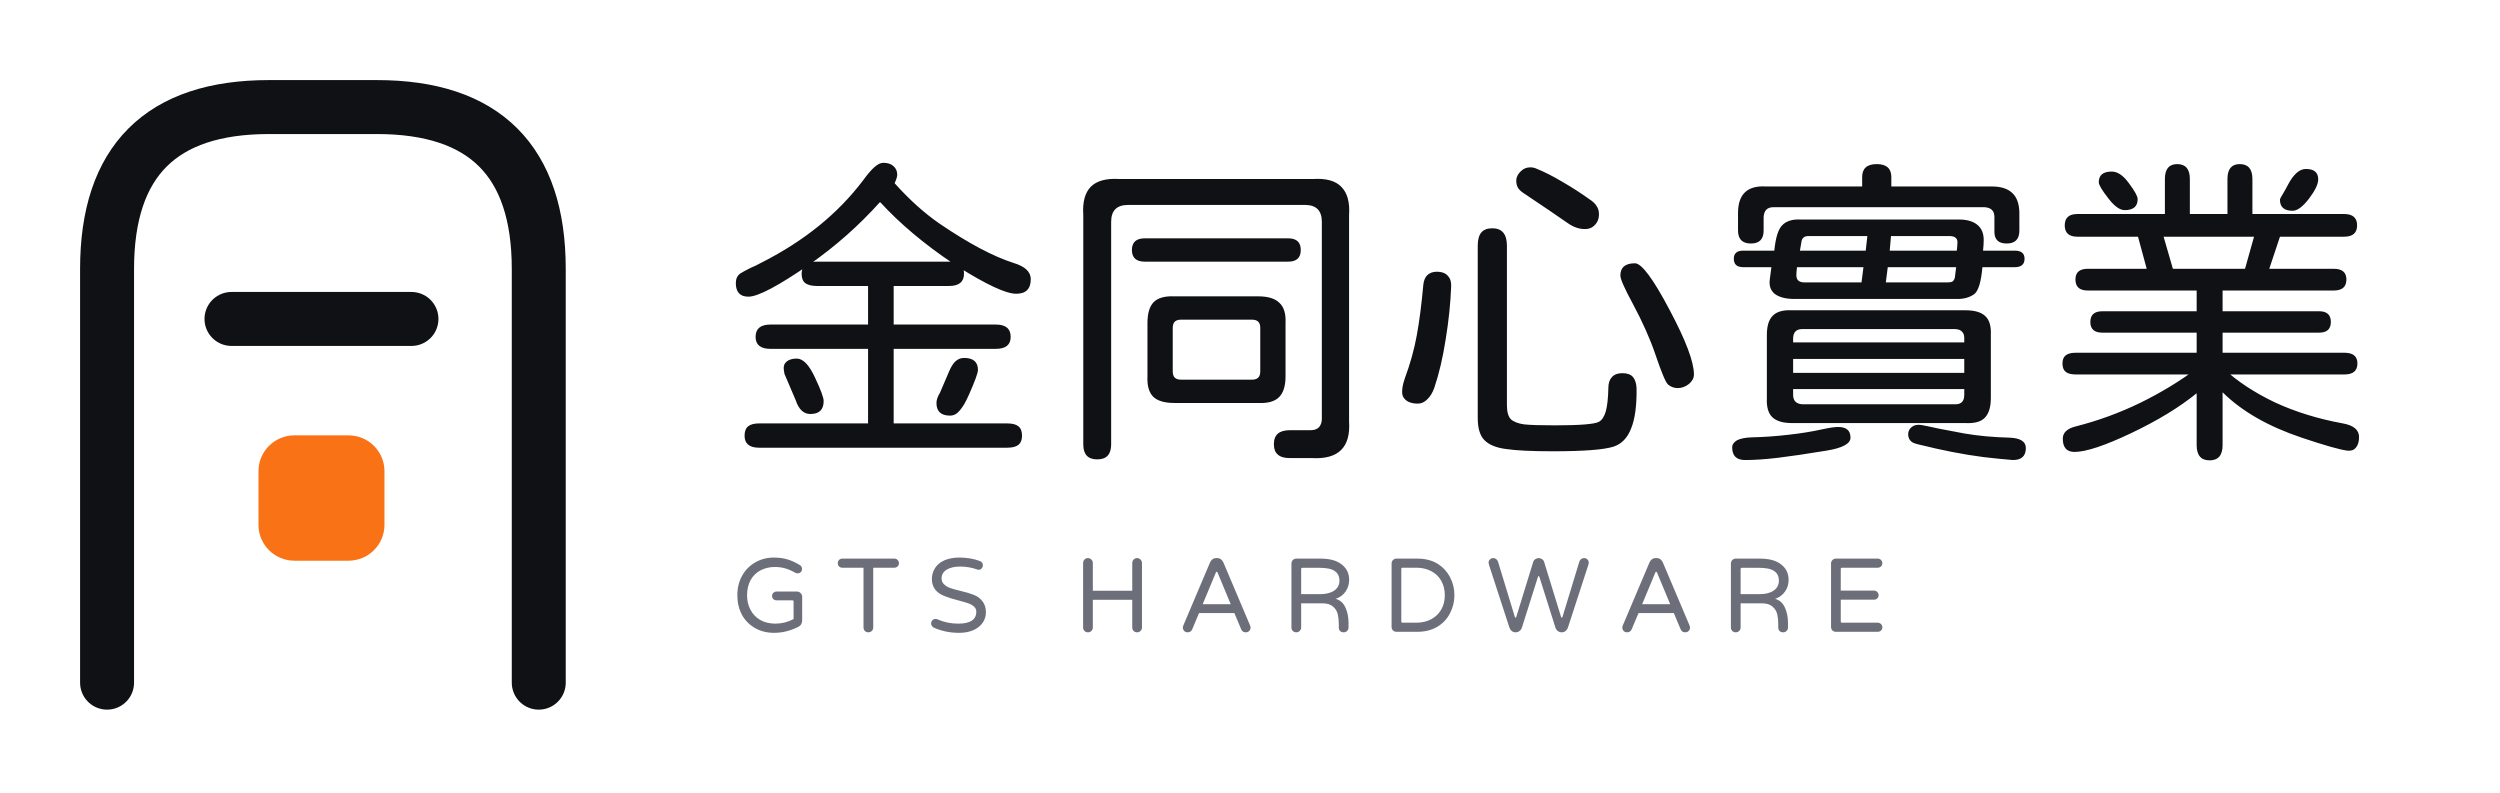
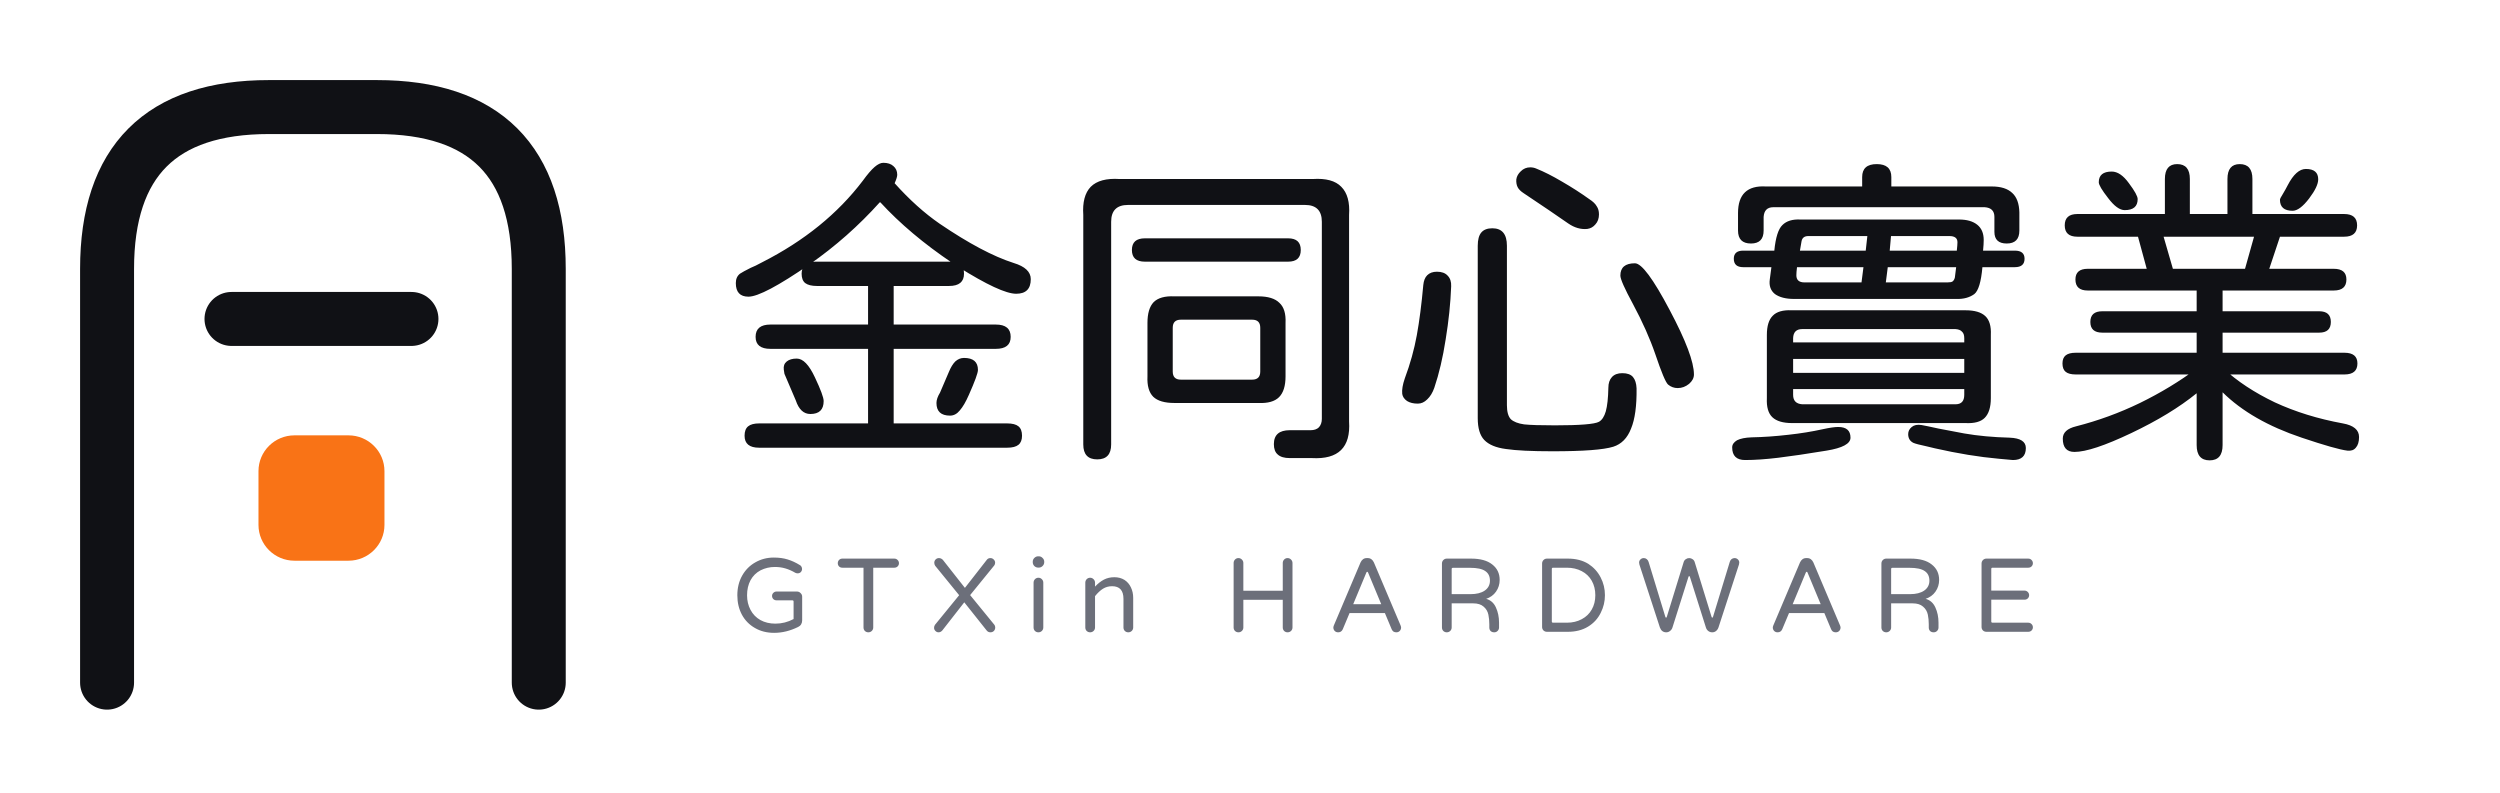
<svg xmlns="http://www.w3.org/2000/svg" width="467" height="148" viewBox="0 0 467 148" fill="none">
  <path d="M43.241 59.579H76.861" stroke="#101115" stroke-width="10.08" stroke-linecap="round" />
  <path d="M65.094 81.323H55.008C51.294 81.323 48.284 84.318 48.284 88.013V98.049C48.284 101.744 51.294 104.74 55.008 104.74H65.094C68.808 104.74 71.818 101.744 71.818 98.049V88.013C71.818 84.318 68.808 81.323 65.094 81.323Z" fill="#F97316" />
  <path d="M20 127.52V50.24C20 30.08 30.08 20 50.24 20H70.4C90.56 20 100.64 30.08 100.64 50.24V127.52" stroke="#101115" stroke-width="10.08" stroke-linecap="round" />
  <path d="M162.154 65.166H143.93C142.073 65.166 141.145 64.419 141.145 62.926C141.145 61.392 142.073 60.625 143.93 60.625H162.154V53.42H152.588C151.619 53.42 150.893 53.238 150.408 52.875C149.964 52.512 149.742 51.926 149.742 51.119C149.742 50.433 149.964 49.888 150.408 49.484C150.893 49.081 151.518 48.879 152.285 48.879H177.836C179.329 48.879 180.076 49.626 180.076 51.119C180.076 52.653 179.148 53.42 177.291 53.42H166.938V60.625H186.01C187.867 60.625 188.795 61.392 188.795 62.926C188.795 64.419 187.867 65.166 186.01 65.166H166.938V79.939H162.154V65.166ZM151.377 77.336C150.126 77.336 149.217 76.488 148.652 74.793L146.533 69.828L146.412 69.041C146.331 68.395 146.513 67.891 146.957 67.527C147.401 67.164 148.027 66.982 148.834 66.982C150.005 66.982 151.135 68.153 152.225 70.494C153.314 72.795 153.859 74.268 153.859 74.914C153.859 76.529 153.032 77.336 151.377 77.336ZM141.811 83.633C139.994 83.633 139.086 82.886 139.086 81.393C139.086 80.585 139.308 80 139.752 79.637C140.196 79.273 140.882 79.092 141.811 79.092H188.129C189.098 79.092 189.804 79.273 190.248 79.637C190.692 80 190.914 80.585 190.914 81.393C190.914 82.159 190.692 82.725 190.248 83.088C189.804 83.451 189.098 83.633 188.129 83.633H141.811ZM177.473 77.639C175.777 77.639 174.93 76.852 174.93 75.277C174.93 74.712 175.152 74.066 175.596 73.34L177.23 69.525C177.594 68.637 177.997 67.971 178.441 67.527C178.926 67.083 179.471 66.861 180.076 66.861C181.812 66.861 182.68 67.608 182.68 69.102C182.68 69.667 182.115 71.221 180.984 73.764C180.419 75.055 179.854 76.024 179.289 76.67C178.764 77.316 178.159 77.639 177.473 77.639ZM139.812 55.418C138.238 55.418 137.451 54.57 137.451 52.875C137.451 52.108 137.714 51.523 138.238 51.119C138.602 50.877 139.268 50.514 140.236 50.029C140.761 49.828 141.467 49.484 142.355 49C150.227 45.004 156.503 39.918 161.186 33.742C162.033 32.572 162.76 31.724 163.365 31.199C163.971 30.674 164.516 30.412 165 30.412C165.807 30.412 166.433 30.614 166.877 31.018C167.361 31.421 167.604 31.966 167.604 32.652C167.604 32.975 167.442 33.5 167.119 34.227C169.864 37.294 172.669 39.817 175.535 41.795C180.944 45.468 185.546 47.91 189.34 49.121C191.479 49.767 192.549 50.776 192.549 52.148C192.549 53.965 191.641 54.873 189.824 54.873C187.927 54.873 184.314 53.198 178.986 49.848L177.896 49.121C172.568 45.529 168.088 41.755 164.455 37.799H164.334C160.419 42.158 156.059 46.013 151.256 49.363C145.403 53.4 141.589 55.418 139.812 55.418ZM204.961 85.812C203.225 85.812 202.357 84.884 202.357 83.027V40.16C202.196 37.779 202.66 36.023 203.75 34.893C204.88 33.762 206.676 33.278 209.139 33.44H245.225C247.687 33.278 249.463 33.762 250.553 34.893C251.683 36.023 252.167 37.779 252.006 40.16V78.728C252.329 83.572 250.008 85.853 245.043 85.57H240.926C239.917 85.57 239.17 85.348 238.686 84.904C238.201 84.501 237.959 83.855 237.959 82.967C237.959 81.231 238.948 80.363 240.926 80.363H244.801C245.487 80.363 246.012 80.182 246.375 79.818C246.738 79.415 246.92 78.89 246.92 78.244V41.432C246.92 39.333 245.87 38.283 243.771 38.283H210.713C208.614 38.283 207.564 39.333 207.564 41.432V83.027C207.564 84.884 206.697 85.812 204.961 85.812ZM219.371 75.277C217.555 75.277 216.243 74.894 215.436 74.127C214.628 73.32 214.265 72.048 214.346 70.312V60.322C214.346 58.546 214.729 57.255 215.496 56.447C216.303 55.64 217.595 55.277 219.371 55.357H235.053C236.869 55.357 238.181 55.761 238.988 56.568C239.836 57.335 240.219 58.587 240.139 60.322V70.312C240.139 72.088 239.735 73.38 238.928 74.188C238.12 74.995 236.829 75.358 235.053 75.277H219.371ZM233.902 70.918C234.911 70.918 235.416 70.413 235.416 69.404V61.23C235.416 60.221 234.911 59.717 233.902 59.717H220.582C219.573 59.717 219.068 60.221 219.068 61.23V69.404C219.068 70.413 219.573 70.918 220.582 70.918H233.902ZM213.861 48.879C212.247 48.879 211.439 48.152 211.439 46.699C211.439 45.246 212.247 44.52 213.861 44.52H240.623C242.197 44.52 242.984 45.246 242.984 46.699C242.984 48.152 242.197 48.879 240.623 48.879H213.861ZM290.029 84.299C286.114 84.299 283.208 84.158 281.311 83.875C279.454 83.633 278.102 83.068 277.254 82.18C276.447 81.332 276.043 79.98 276.043 78.123V45.912C276.043 44.782 276.265 43.954 276.709 43.43C277.153 42.905 277.839 42.643 278.768 42.643C280.584 42.643 281.492 43.732 281.492 45.912V75.701C281.492 76.912 281.734 77.78 282.219 78.305C282.743 78.789 283.571 79.112 284.701 79.273C285.831 79.394 287.749 79.455 290.453 79.455C295.135 79.455 297.88 79.233 298.688 78.789C299.253 78.466 299.676 77.82 299.959 76.852C300.242 75.842 300.403 74.369 300.443 72.432C300.443 71.584 300.665 70.918 301.109 70.434C301.553 69.949 302.199 69.707 303.047 69.707C303.975 69.707 304.641 69.949 305.045 70.434C305.449 70.918 305.671 71.624 305.711 72.553C305.751 75.822 305.408 78.325 304.682 80.061C303.995 81.837 302.885 82.967 301.352 83.451C299.535 84.016 295.761 84.299 290.029 84.299ZM264.842 75.398C264.035 75.398 263.368 75.237 262.844 74.914C262.319 74.551 262.016 74.107 261.936 73.582C261.855 72.815 262.016 71.846 262.42 70.676C263.429 67.971 264.176 65.287 264.66 62.623C265.145 59.959 265.548 56.831 265.871 53.238C265.952 52.431 266.194 51.825 266.598 51.422C267.042 50.978 267.647 50.756 268.414 50.756C269.302 50.756 269.968 50.998 270.412 51.482C270.896 51.967 271.118 52.633 271.078 53.48C270.957 56.669 270.614 59.979 270.049 63.41C269.524 66.801 268.818 69.808 267.93 72.432C267.607 73.36 267.163 74.087 266.598 74.611C266.073 75.136 265.488 75.398 264.842 75.398ZM313.4 72.492C312.714 72.492 312.109 72.27 311.584 71.826C311.14 71.422 310.353 69.546 309.223 66.195C308.214 63.249 306.821 60.12 305.045 56.81C303.471 53.904 302.684 52.128 302.684 51.482C302.684 49.949 303.592 49.182 305.408 49.182C306.66 49.182 308.819 52.088 311.887 57.9C314.914 63.592 316.428 67.608 316.428 69.949C316.428 70.595 316.125 71.18 315.52 71.705C314.874 72.23 314.167 72.492 313.4 72.492ZM296.508 42.764C295.297 42.885 294.106 42.542 292.936 41.734C290.917 40.322 288.152 38.445 284.641 36.103C284.076 35.74 283.692 35.357 283.49 34.953C283.288 34.55 283.208 34.065 283.248 33.5C283.329 32.935 283.611 32.43 284.096 31.986C284.58 31.502 285.165 31.26 285.852 31.26C286.255 31.26 286.639 31.34 287.002 31.502C288.415 32.067 290.009 32.874 291.785 33.924C293.602 34.973 295.297 36.063 296.871 37.193C297.557 37.637 298.021 38.081 298.264 38.525C298.546 38.929 298.688 39.434 298.688 40.039C298.688 40.806 298.465 41.432 298.021 41.916C297.618 42.4 297.113 42.683 296.508 42.764ZM334.773 79.031C333.078 79.031 331.847 78.668 331.08 77.941C330.313 77.215 329.97 76.024 330.051 74.369V62.562C330.051 60.908 330.414 59.717 331.141 58.99C331.867 58.223 333.058 57.88 334.713 57.961H367.166C368.861 57.961 370.092 58.324 370.859 59.051C371.626 59.777 371.969 60.948 371.889 62.562V74.369C371.889 76.064 371.505 77.296 370.738 78.062C370.012 78.789 368.821 79.112 367.166 79.031H334.773ZM325.994 85.934C324.38 85.934 323.572 85.147 323.572 83.572C323.572 83.047 323.875 82.603 324.48 82.24C325.126 81.917 326.035 81.736 327.205 81.695C329.385 81.655 331.686 81.493 334.107 81.211C336.327 80.969 338.447 80.626 340.465 80.182C341.757 79.899 342.725 79.758 343.371 79.758C344.905 79.758 345.672 80.424 345.672 81.756C345.672 82.886 344.178 83.693 341.191 84.178C337.518 84.783 334.511 85.227 332.17 85.51C329.829 85.792 327.77 85.934 325.994 85.934ZM365.289 75.519C366.379 75.519 366.924 74.934 366.924 73.764V72.674H334.955V73.764C334.955 74.853 335.52 75.439 336.65 75.519H365.289ZM366.924 69.647V67.043H334.955V69.647H366.924ZM373.342 85.691C369.709 85.368 365.753 84.723 361.475 83.754L359.961 83.391C358.629 83.108 357.781 82.886 357.418 82.725C356.772 82.402 356.449 81.857 356.449 81.09C356.449 80.565 356.671 80.121 357.115 79.758C357.559 79.394 358.165 79.273 358.932 79.394C359.618 79.516 360.688 79.738 362.141 80.061C365.128 80.626 366.722 80.928 366.924 80.969C369.467 81.413 372.292 81.675 375.4 81.756C377.419 81.837 378.428 82.482 378.428 83.693C378.428 85.187 377.62 85.934 376.006 85.934L373.342 85.691ZM366.924 63.955V63.168C366.924 62.603 366.783 62.199 366.5 61.957C366.258 61.675 365.854 61.513 365.289 61.473H336.65C335.561 61.473 334.995 62.038 334.955 63.168V63.955H366.924ZM347.73 52.754L348.094 49.908H335.682C335.601 50.554 335.561 51.059 335.561 51.422C335.561 52.31 336.065 52.754 337.074 52.754H347.73ZM348.518 46.82L348.82 44.096H337.801C337.074 44.096 336.65 44.419 336.529 45.065L336.227 46.82H348.518ZM335.137 55.842C333.603 55.842 332.412 55.539 331.564 54.934C330.757 54.288 330.434 53.38 330.596 52.209L330.898 49.908H325.631C324.46 49.908 323.875 49.383 323.875 48.334C323.875 47.325 324.46 46.82 325.631 46.82H331.443C331.686 44.358 332.19 42.764 332.957 42.037C333.724 41.27 334.854 40.927 336.348 41.008H365.955C367.408 41.008 368.538 41.331 369.346 41.977C370.153 42.622 370.557 43.571 370.557 44.822C370.557 45.347 370.516 46.013 370.436 46.82H376.369C377.58 46.82 378.186 47.325 378.186 48.334C378.186 49.383 377.58 49.908 376.369 49.908H370.314C370.072 52.653 369.568 54.328 368.801 54.934C367.913 55.579 366.803 55.882 365.471 55.842H335.137ZM363.775 52.754C364.26 52.754 364.583 52.693 364.744 52.572C364.946 52.411 365.087 52.169 365.168 51.846L365.41 49.908H352.635L352.271 52.754H363.775ZM327.084 45.488C325.469 45.488 324.662 44.681 324.662 43.066V39.797C324.662 36.285 326.398 34.63 329.869 34.832H347.852V33.076C347.852 31.462 348.76 30.654 350.576 30.654C352.393 30.654 353.301 31.462 353.301 33.076V34.832H372.07C373.766 34.832 375.037 35.236 375.885 36.043C376.732 36.81 377.176 38.021 377.217 39.676V43.066C377.217 44.681 376.43 45.488 374.855 45.488C373.322 45.488 372.555 44.762 372.555 43.309V40.523C372.555 39.393 371.949 38.788 370.738 38.707H331.262C330.132 38.707 329.526 39.312 329.445 40.523V43.066C329.445 44.681 328.658 45.488 327.084 45.488ZM365.531 46.82C365.612 46.094 365.652 45.569 365.652 45.246C365.652 44.479 365.148 44.096 364.139 44.096H353.24L352.998 46.82H365.531ZM399.377 44.217H388.055C386.48 44.217 385.693 43.51 385.693 42.098C385.693 40.685 386.48 39.978 388.055 39.978H404.402V33.44C404.402 31.583 405.169 30.654 406.703 30.654C408.277 30.654 409.064 31.583 409.064 33.44V39.978H416.088V33.44C416.088 31.583 416.855 30.654 418.389 30.654C419.963 30.654 420.75 31.583 420.75 33.44V39.978H437.885C439.499 39.978 440.307 40.685 440.307 42.098C440.307 43.51 439.499 44.217 437.885 44.217H425.896L423.596 51.119H419.115L421.053 44.217H404.16L406.158 51.119H401.254L399.377 44.217ZM412.758 85.994C411.143 85.994 410.336 85.046 410.336 83.148V73.461C407.107 76.085 403.03 78.567 398.105 80.908C393.181 83.249 389.649 84.42 387.51 84.42C386.057 84.42 385.33 83.592 385.33 81.938C385.33 80.807 386.158 80.04 387.812 79.637C391.93 78.587 395.906 77.134 399.74 75.277C403.615 73.38 407.147 71.241 410.336 68.859H415.361C417.945 71.241 421.133 73.34 424.928 75.156C428.762 76.932 433.001 78.244 437.643 79.092C439.661 79.455 440.67 80.303 440.67 81.635C440.67 82.523 440.468 83.189 440.064 83.633C439.701 84.077 439.176 84.258 438.49 84.178C437.118 84.016 434.272 83.209 429.953 81.756C423.697 79.657 418.772 76.831 415.18 73.279V83.148C415.18 85.046 414.372 85.994 412.758 85.994ZM387.752 69.949C386.904 69.949 386.279 69.788 385.875 69.465C385.471 69.142 385.27 68.617 385.27 67.891C385.27 67.204 385.471 66.7 385.875 66.377C386.279 66.054 386.904 65.893 387.752 65.893H437.945C439.56 65.893 440.367 66.559 440.367 67.891C440.367 69.263 439.56 69.949 437.945 69.949H387.752ZM410.336 61.17H415.18V66.922H410.336V61.17ZM392.717 62.139C391.223 62.139 390.477 61.473 390.477 60.141C390.477 58.809 391.223 58.143 392.717 58.143H433.223C434.676 58.143 435.402 58.809 435.402 60.141C435.402 61.473 434.676 62.139 433.223 62.139H392.717ZM410.336 53.299H415.18V59.172H410.336V53.299ZM396.895 39.252C395.966 39.252 394.937 38.505 393.807 37.012C392.636 35.518 392.051 34.529 392.051 34.045C392.051 32.713 392.858 32.047 394.473 32.047C395.562 32.047 396.632 32.773 397.682 34.227C398.771 35.68 399.316 36.669 399.316 37.193C399.316 38.566 398.509 39.252 396.895 39.252ZM389.992 54.268C388.458 54.268 387.691 53.581 387.691 52.209C387.691 50.877 388.458 50.211 389.992 50.211H435.947C437.521 50.211 438.309 50.877 438.309 52.209C438.309 53.581 437.521 54.268 435.947 54.268H389.992ZM428.258 39.373C426.684 39.373 425.896 38.687 425.896 37.315C425.896 37.153 426.078 36.79 426.441 36.225C426.805 35.619 427.107 35.074 427.35 34.59C428.399 32.572 429.529 31.562 430.74 31.562C432.274 31.562 433.041 32.208 433.041 33.5C433.041 34.388 432.476 35.579 431.346 37.072C430.175 38.606 429.146 39.373 428.258 39.373Z" fill="#101115" />
-   <path d="M144.609 118.215C143.255 118.215 142.064 117.915 141.035 117.316C139.98 116.717 139.167 115.891 138.594 114.836C138.021 113.768 137.734 112.557 137.734 111.203C137.734 109.823 138.034 108.599 138.633 107.531C139.232 106.464 140.052 105.637 141.094 105.051C142.135 104.452 143.288 104.152 144.551 104.152C145.514 104.152 146.374 104.27 147.129 104.504C147.897 104.738 148.659 105.09 149.414 105.559C149.531 105.611 149.629 105.708 149.707 105.852C149.785 105.982 149.824 106.125 149.824 106.281C149.824 106.503 149.746 106.698 149.59 106.867C149.434 107.023 149.232 107.102 148.984 107.102C148.867 107.102 148.73 107.069 148.574 107.004C147.949 106.639 147.331 106.366 146.719 106.184C146.107 106.001 145.449 105.91 144.746 105.91C143.796 105.91 142.904 106.118 142.07 106.535C141.263 106.965 140.638 107.583 140.195 108.391C139.766 109.198 139.551 110.135 139.551 111.203C139.551 112.206 139.766 113.111 140.195 113.918C140.625 114.738 141.243 115.376 142.051 115.832C142.858 116.275 143.789 116.496 144.844 116.496C146.042 116.496 147.174 116.21 148.242 115.637V112.375C148.242 112.219 148.164 112.141 148.008 112.141H145.039C144.818 112.141 144.622 112.062 144.453 111.906C144.297 111.737 144.219 111.542 144.219 111.32C144.219 111.099 144.297 110.91 144.453 110.754C144.622 110.585 144.818 110.5 145.039 110.5H148.887C149.147 110.5 149.368 110.598 149.551 110.793C149.746 110.975 149.844 111.197 149.844 111.457V115.891C149.844 116.164 149.779 116.411 149.648 116.633C149.518 116.841 149.329 117.004 149.082 117.121C147.598 117.85 146.107 118.215 144.609 118.215ZM162.202 118.117C161.955 118.117 161.74 118.033 161.558 117.863C161.389 117.681 161.304 117.466 161.304 117.219V106.047H157.339C157.105 106.047 156.903 105.969 156.734 105.812C156.577 105.643 156.499 105.441 156.499 105.207C156.499 104.973 156.577 104.771 156.734 104.602C156.903 104.432 157.105 104.348 157.339 104.348H167.066C167.3 104.348 167.502 104.432 167.671 104.602C167.84 104.771 167.925 104.973 167.925 105.207C167.925 105.441 167.84 105.643 167.671 105.812C167.502 105.969 167.3 106.047 167.066 106.047H163.12V117.219C163.12 117.466 163.029 117.681 162.847 117.863C162.665 118.033 162.45 118.117 162.202 118.117ZM179.151 118.215C177.497 118.215 175.948 117.902 174.502 117.277C174.346 117.212 174.209 117.102 174.092 116.945C173.988 116.789 173.936 116.626 173.936 116.457C173.936 116.223 174.014 116.027 174.17 115.871C174.327 115.702 174.522 115.617 174.756 115.617C174.899 115.617 175.023 115.643 175.127 115.695C176.338 116.229 177.621 116.496 178.975 116.496C181.241 116.496 182.373 115.754 182.373 114.27C182.373 113.879 182.23 113.56 181.944 113.312C181.683 113.065 181.358 112.87 180.967 112.727C180.577 112.583 179.932 112.395 179.034 112.16C178.005 111.9 177.152 111.633 176.475 111.359C175.681 111.06 175.082 110.643 174.678 110.109C174.274 109.562 174.073 108.918 174.073 108.176C174.073 107.434 174.268 106.75 174.659 106.125C175.062 105.487 175.655 104.999 176.436 104.66C177.23 104.322 178.135 104.152 179.151 104.152C180.596 104.152 181.892 104.367 183.037 104.797C183.415 104.94 183.604 105.207 183.604 105.598C183.604 105.806 183.526 106.001 183.37 106.184C183.213 106.353 183.024 106.438 182.803 106.438C182.712 106.438 182.608 106.411 182.491 106.359C181.475 106.008 180.427 105.832 179.346 105.832C178.304 105.832 177.465 106.027 176.827 106.418C176.202 106.809 175.889 107.349 175.889 108.039C175.889 108.508 176.045 108.879 176.358 109.152C176.644 109.426 177.002 109.647 177.432 109.816C177.862 109.986 178.506 110.168 179.366 110.363C180.459 110.624 181.293 110.871 181.866 111.105C182.556 111.366 183.109 111.77 183.526 112.316C183.955 112.863 184.17 113.553 184.17 114.387C184.17 115.103 183.962 115.76 183.545 116.359C183.116 116.958 182.517 117.421 181.748 117.746C180.993 118.059 180.127 118.215 179.151 118.215ZM203.223 118.117C202.976 118.117 202.761 118.033 202.579 117.863C202.41 117.681 202.325 117.466 202.325 117.219V105.168C202.325 104.921 202.41 104.706 202.579 104.523C202.761 104.341 202.976 104.25 203.223 104.25C203.471 104.25 203.686 104.341 203.868 104.523C204.05 104.706 204.141 104.921 204.141 105.168V110.344H211.505V105.168C211.505 104.921 211.589 104.706 211.759 104.523C211.941 104.341 212.156 104.25 212.403 104.25C212.651 104.25 212.865 104.341 213.048 104.523C213.23 104.706 213.321 104.921 213.321 105.168V117.219C213.321 117.466 213.23 117.681 213.048 117.863C212.865 118.033 212.651 118.117 212.403 118.117C212.156 118.117 211.941 118.033 211.759 117.863C211.589 117.681 211.505 117.466 211.505 117.219V112.043H204.141V117.219C204.141 117.466 204.05 117.681 203.868 117.863C203.686 118.033 203.471 118.117 203.223 118.117ZM221.852 118.117C221.591 118.117 221.376 118.033 221.207 117.863C221.038 117.681 220.953 117.466 220.953 117.219C220.953 117.128 220.986 116.997 221.051 116.828L226.031 105.07C226.148 104.81 226.305 104.608 226.5 104.465C226.695 104.322 226.923 104.25 227.184 104.25H227.379C227.639 104.25 227.867 104.322 228.062 104.465C228.258 104.608 228.414 104.81 228.531 105.07L233.512 116.828C233.577 116.997 233.609 117.128 233.609 117.219C233.609 117.466 233.525 117.681 233.355 117.863C233.186 118.033 232.971 118.117 232.711 118.117C232.516 118.117 232.34 118.072 232.184 117.98C232.04 117.876 231.93 117.733 231.852 117.551L230.582 114.523H223.98L222.711 117.551C222.633 117.733 222.516 117.876 222.359 117.98C222.216 118.072 222.047 118.117 221.852 118.117ZM229.898 112.863L227.438 106.945C227.398 106.854 227.346 106.809 227.281 106.809C227.216 106.809 227.164 106.854 227.125 106.945L224.664 112.863H229.898ZM242.14 118.117C241.892 118.117 241.678 118.033 241.495 117.863C241.326 117.681 241.241 117.466 241.241 117.219V105.266C241.241 105.018 241.326 104.803 241.495 104.621C241.678 104.439 241.892 104.348 242.14 104.348H246.691C248.409 104.348 249.724 104.712 250.636 105.441C251.56 106.158 252.023 107.121 252.023 108.332C252.023 109.139 251.795 109.868 251.339 110.52C250.896 111.158 250.265 111.613 249.445 111.887V111.848C250.304 112.069 250.929 112.609 251.32 113.469C251.71 114.315 251.905 115.266 251.905 116.32V117.219C251.905 117.466 251.814 117.681 251.632 117.863C251.463 118.033 251.254 118.117 251.007 118.117C250.734 118.117 250.512 118.039 250.343 117.883C250.174 117.714 250.089 117.492 250.089 117.219V116.633C250.089 115.982 250.03 115.376 249.913 114.816C249.783 114.204 249.484 113.703 249.015 113.312C248.559 112.909 247.915 112.707 247.081 112.707H243.058V117.219C243.058 117.466 242.967 117.681 242.784 117.863C242.602 118.033 242.387 118.117 242.14 118.117ZM246.573 110.988C247.706 110.988 248.592 110.767 249.23 110.324C249.881 109.868 250.206 109.25 250.206 108.469C250.206 107.661 249.913 107.062 249.327 106.672C248.754 106.268 247.804 106.066 246.476 106.066H243.292C243.136 106.066 243.058 106.145 243.058 106.301V110.988H246.573ZM260.846 118.02C260.599 118.02 260.384 117.935 260.202 117.766C260.032 117.583 259.948 117.368 259.948 117.121V105.266C259.948 105.018 260.032 104.803 260.202 104.621C260.384 104.439 260.599 104.348 260.846 104.348H264.772C266.243 104.348 267.513 104.673 268.58 105.324C269.583 105.975 270.351 106.822 270.885 107.863C271.419 108.892 271.686 109.999 271.686 111.184C271.686 112.342 271.426 113.436 270.905 114.465C270.371 115.559 269.577 116.424 268.522 117.062C267.467 117.701 266.217 118.02 264.772 118.02H260.846ZM264.557 116.32C265.625 116.32 266.562 116.099 267.37 115.656C268.177 115.227 268.795 114.628 269.225 113.859C269.668 113.091 269.889 112.199 269.889 111.184C269.889 110.168 269.668 109.27 269.225 108.488C268.782 107.707 268.157 107.108 267.35 106.691C266.543 106.262 265.612 106.047 264.557 106.047H261.998C261.842 106.047 261.764 106.125 261.764 106.281V116.086C261.764 116.242 261.842 116.32 261.998 116.32H264.557ZM283.127 118.117C282.853 118.117 282.612 118.039 282.404 117.883C282.209 117.727 282.059 117.505 281.955 117.219L278.127 105.461C278.087 105.305 278.068 105.181 278.068 105.09C278.068 104.855 278.153 104.66 278.322 104.504C278.491 104.335 278.699 104.25 278.947 104.25C279.155 104.25 279.337 104.315 279.494 104.445C279.663 104.576 279.78 104.751 279.845 104.973L282.97 115.227C283.009 115.331 283.055 115.383 283.107 115.383C283.159 115.383 283.205 115.331 283.244 115.227L286.388 105.012C286.453 104.777 286.584 104.595 286.779 104.465C286.974 104.322 287.189 104.25 287.423 104.25C287.658 104.25 287.873 104.322 288.068 104.465C288.263 104.595 288.393 104.777 288.459 105.012L291.603 115.227C291.642 115.331 291.688 115.383 291.74 115.383C291.792 115.383 291.837 115.331 291.877 115.227L295.002 104.973C295.067 104.751 295.177 104.576 295.334 104.445C295.503 104.315 295.692 104.25 295.9 104.25C296.147 104.25 296.356 104.335 296.525 104.504C296.694 104.66 296.779 104.855 296.779 105.09C296.779 105.181 296.759 105.305 296.72 105.461L292.892 117.219C292.788 117.505 292.632 117.727 292.423 117.883C292.228 118.039 291.994 118.117 291.72 118.117C291.447 118.117 291.199 118.033 290.978 117.863C290.77 117.694 290.627 117.479 290.548 117.219L287.56 107.766C287.521 107.661 287.476 107.609 287.423 107.609C287.371 107.609 287.326 107.661 287.287 107.766L284.298 117.219C284.22 117.479 284.071 117.694 283.849 117.863C283.641 118.033 283.4 118.117 283.127 118.117ZM303.942 118.117C303.682 118.117 303.467 118.033 303.298 117.863C303.128 117.681 303.044 117.466 303.044 117.219C303.044 117.128 303.076 116.997 303.141 116.828L308.122 105.07C308.239 104.81 308.395 104.608 308.591 104.465C308.786 104.322 309.014 104.25 309.274 104.25H309.47C309.73 104.25 309.958 104.322 310.153 104.465C310.348 104.608 310.505 104.81 310.622 105.07L315.602 116.828C315.667 116.997 315.7 117.128 315.7 117.219C315.7 117.466 315.615 117.681 315.446 117.863C315.277 118.033 315.062 118.117 314.802 118.117C314.606 118.117 314.43 118.072 314.274 117.98C314.131 117.876 314.02 117.733 313.942 117.551L312.673 114.523H306.071L304.802 117.551C304.723 117.733 304.606 117.876 304.45 117.98C304.307 118.072 304.137 118.117 303.942 118.117ZM311.989 112.863L309.528 106.945C309.489 106.854 309.437 106.809 309.372 106.809C309.307 106.809 309.255 106.854 309.216 106.945L306.755 112.863H311.989ZM324.23 118.117C323.983 118.117 323.768 118.033 323.586 117.863C323.417 117.681 323.332 117.466 323.332 117.219V105.266C323.332 105.018 323.417 104.803 323.586 104.621C323.768 104.439 323.983 104.348 324.23 104.348H328.781C330.5 104.348 331.815 104.712 332.727 105.441C333.651 106.158 334.113 107.121 334.113 108.332C334.113 109.139 333.885 109.868 333.43 110.52C332.987 111.158 332.355 111.613 331.535 111.887V111.848C332.395 112.069 333.02 112.609 333.41 113.469C333.801 114.315 333.996 115.266 333.996 116.32V117.219C333.996 117.466 333.905 117.681 333.723 117.863C333.553 118.033 333.345 118.117 333.098 118.117C332.824 118.117 332.603 118.039 332.434 117.883C332.264 117.714 332.18 117.492 332.18 117.219V116.633C332.18 115.982 332.121 115.376 332.004 114.816C331.874 114.204 331.574 113.703 331.105 113.312C330.65 112.909 330.005 112.707 329.172 112.707H325.148V117.219C325.148 117.466 325.057 117.681 324.875 117.863C324.693 118.033 324.478 118.117 324.23 118.117ZM328.664 110.988C329.797 110.988 330.682 110.767 331.32 110.324C331.971 109.868 332.297 109.25 332.297 108.469C332.297 107.661 332.004 107.062 331.418 106.672C330.845 106.268 329.895 106.066 328.566 106.066H325.383C325.227 106.066 325.148 106.145 325.148 106.301V110.988H328.664ZM342.937 118.02C342.689 118.02 342.474 117.935 342.292 117.766C342.123 117.583 342.038 117.368 342.038 117.121V105.266C342.038 105.018 342.123 104.803 342.292 104.621C342.474 104.439 342.689 104.348 342.937 104.348H350.769C351.003 104.348 351.205 104.432 351.374 104.602C351.543 104.771 351.628 104.973 351.628 105.207C351.628 105.441 351.543 105.643 351.374 105.812C351.205 105.969 351.003 106.047 350.769 106.047H344.089C343.933 106.047 343.855 106.125 343.855 106.281V110.324H350.066C350.3 110.324 350.502 110.409 350.671 110.578C350.84 110.747 350.925 110.949 350.925 111.184C350.925 111.418 350.84 111.62 350.671 111.789C350.502 111.945 350.3 112.023 350.066 112.023H343.855V116.086C343.855 116.242 343.933 116.32 344.089 116.32H350.769C351.003 116.32 351.205 116.405 351.374 116.574C351.543 116.743 351.628 116.945 351.628 117.18C351.628 117.414 351.543 117.616 351.374 117.785C351.205 117.941 351.003 118.02 350.769 118.02H342.937Z" fill="#6C6F7A" />
+   <path d="M144.609 118.215C143.255 118.215 142.064 117.915 141.035 117.316C139.98 116.717 139.167 115.891 138.594 114.836C138.021 113.768 137.734 112.557 137.734 111.203C137.734 109.823 138.034 108.599 138.633 107.531C139.232 106.464 140.052 105.637 141.094 105.051C142.135 104.452 143.288 104.152 144.551 104.152C145.514 104.152 146.374 104.27 147.129 104.504C147.897 104.738 148.659 105.09 149.414 105.559C149.531 105.611 149.629 105.708 149.707 105.852C149.785 105.982 149.824 106.125 149.824 106.281C149.824 106.503 149.746 106.698 149.59 106.867C149.434 107.023 149.232 107.102 148.984 107.102C148.867 107.102 148.73 107.069 148.574 107.004C147.949 106.639 147.331 106.366 146.719 106.184C146.107 106.001 145.449 105.91 144.746 105.91C143.796 105.91 142.904 106.118 142.07 106.535C141.263 106.965 140.638 107.583 140.195 108.391C139.766 109.198 139.551 110.135 139.551 111.203C139.551 112.206 139.766 113.111 140.195 113.918C140.625 114.738 141.243 115.376 142.051 115.832C142.858 116.275 143.789 116.496 144.844 116.496C146.042 116.496 147.174 116.21 148.242 115.637V112.375C148.242 112.219 148.164 112.141 148.008 112.141H145.039C144.818 112.141 144.622 112.062 144.453 111.906C144.297 111.737 144.219 111.542 144.219 111.32C144.219 111.099 144.297 110.91 144.453 110.754C144.622 110.585 144.818 110.5 145.039 110.5H148.887C149.147 110.5 149.368 110.598 149.551 110.793C149.746 110.975 149.844 111.197 149.844 111.457V115.891C149.844 116.164 149.779 116.411 149.648 116.633C149.518 116.841 149.329 117.004 149.082 117.121C147.598 117.85 146.107 118.215 144.609 118.215ZM162.202 118.117C161.955 118.117 161.74 118.033 161.558 117.863C161.389 117.681 161.304 117.466 161.304 117.219V106.047H157.339C157.105 106.047 156.903 105.969 156.734 105.812C156.577 105.643 156.499 105.441 156.499 105.207C156.499 104.973 156.577 104.771 156.734 104.602C156.903 104.432 157.105 104.348 157.339 104.348H167.066C167.3 104.348 167.502 104.432 167.671 104.602C167.84 104.771 167.925 104.973 167.925 105.207C167.925 105.441 167.84 105.643 167.671 105.812C167.502 105.969 167.3 106.047 167.066 106.047H163.12V117.219C163.12 117.466 163.029 117.681 162.847 117.863C162.665 118.033 162.45 118.117 162.202 118.117ZM175.323 118.117C175.101 118.117 174.906 118.033 174.737 117.863C174.567 117.694 174.483 117.499 174.483 117.277C174.483 117.069 174.541 116.88 174.659 116.711L179.17 111.184L174.698 105.695C174.58 105.513 174.522 105.324 174.522 105.129C174.522 104.882 174.607 104.673 174.776 104.504C174.945 104.335 175.153 104.25 175.401 104.25C175.544 104.25 175.681 104.283 175.811 104.348C175.941 104.413 176.052 104.497 176.143 104.602L180.245 109.816L184.346 104.562C184.502 104.354 184.724 104.25 185.01 104.25C185.245 104.25 185.446 104.335 185.616 104.504C185.798 104.673 185.889 104.875 185.889 105.109C185.889 105.305 185.837 105.474 185.733 105.617L181.221 111.164L185.733 116.691C185.85 116.822 185.909 116.997 185.909 117.219C185.909 117.466 185.824 117.681 185.655 117.863C185.485 118.033 185.271 118.117 185.01 118.117C184.711 118.117 184.47 117.993 184.287 117.746L180.127 112.512L176.026 117.766C175.817 118 175.583 118.117 175.323 118.117ZM193.97 118.117C193.723 118.117 193.508 118.033 193.326 117.863C193.157 117.681 193.072 117.466 193.072 117.219V108.84C193.072 108.592 193.157 108.378 193.326 108.195C193.508 108.013 193.723 107.922 193.97 107.922C194.231 107.922 194.446 108.013 194.615 108.195C194.797 108.365 194.888 108.579 194.888 108.84V117.219C194.888 117.466 194.797 117.681 194.615 117.863C194.433 118.033 194.218 118.117 193.97 118.117ZM193.931 106.027C193.658 106.027 193.417 105.93 193.209 105.734C193.013 105.526 192.916 105.285 192.916 105.012V104.934C192.916 104.66 193.013 104.426 193.209 104.23C193.417 104.022 193.658 103.918 193.931 103.918H194.048C194.322 103.918 194.556 104.022 194.752 104.23C194.96 104.426 195.064 104.66 195.064 104.934V105.012C195.064 105.285 194.96 105.526 194.752 105.734C194.556 105.93 194.322 106.027 194.048 106.027H193.931ZM203.634 118.117C203.386 118.117 203.171 118.033 202.989 117.863C202.82 117.681 202.735 117.466 202.735 117.219V108.84C202.735 108.592 202.82 108.378 202.989 108.195C203.171 108.013 203.386 107.922 203.634 107.922C203.881 107.922 204.096 108.013 204.278 108.195C204.46 108.378 204.552 108.592 204.552 108.84V109.582C205.085 109.009 205.639 108.573 206.212 108.273C206.785 107.974 207.436 107.824 208.165 107.824C208.881 107.824 209.512 107.993 210.059 108.332C210.58 108.671 210.977 109.133 211.251 109.719C211.537 110.305 211.68 110.956 211.68 111.672V117.219C211.68 117.466 211.589 117.681 211.407 117.863C211.225 118.033 211.01 118.117 210.762 118.117C210.515 118.117 210.3 118.033 210.118 117.863C209.949 117.681 209.864 117.466 209.864 117.219V111.867C209.864 110.292 209.154 109.504 207.735 109.504C207.11 109.504 206.544 109.66 206.036 109.973C205.541 110.285 205.046 110.747 204.552 111.359V117.219C204.552 117.466 204.46 117.681 204.278 117.863C204.096 118.033 203.881 118.117 203.634 118.117ZM231.339 118.117C231.092 118.117 230.877 118.033 230.695 117.863C230.525 117.681 230.441 117.466 230.441 117.219V105.168C230.441 104.921 230.525 104.706 230.695 104.523C230.877 104.341 231.092 104.25 231.339 104.25C231.586 104.25 231.801 104.341 231.984 104.523C232.166 104.706 232.257 104.921 232.257 105.168V110.344H239.62V105.168C239.62 104.921 239.705 104.706 239.874 104.523C240.057 104.341 240.271 104.25 240.519 104.25C240.766 104.25 240.981 104.341 241.163 104.523C241.346 104.706 241.437 104.921 241.437 105.168V117.219C241.437 117.466 241.346 117.681 241.163 117.863C240.981 118.033 240.766 118.117 240.519 118.117C240.271 118.117 240.057 118.033 239.874 117.863C239.705 117.681 239.62 117.466 239.62 117.219V112.043H232.257V117.219C232.257 117.466 232.166 117.681 231.984 117.863C231.801 118.033 231.586 118.117 231.339 118.117ZM249.967 118.117C249.707 118.117 249.492 118.033 249.323 117.863C249.153 117.681 249.069 117.466 249.069 117.219C249.069 117.128 249.101 116.997 249.166 116.828L254.147 105.07C254.264 104.81 254.42 104.608 254.616 104.465C254.811 104.322 255.039 104.25 255.299 104.25H255.495C255.755 104.25 255.983 104.322 256.178 104.465C256.373 104.608 256.53 104.81 256.647 105.07L261.627 116.828C261.692 116.997 261.725 117.128 261.725 117.219C261.725 117.466 261.64 117.681 261.471 117.863C261.302 118.033 261.087 118.117 260.827 118.117C260.631 118.117 260.455 118.072 260.299 117.98C260.156 117.876 260.045 117.733 259.967 117.551L258.698 114.523H252.096L250.827 117.551C250.748 117.733 250.631 117.876 250.475 117.98C250.332 118.072 250.162 118.117 249.967 118.117ZM258.014 112.863L255.553 106.945C255.514 106.854 255.462 106.809 255.397 106.809C255.332 106.809 255.28 106.854 255.241 106.945L252.78 112.863H258.014ZM270.255 118.117C270.008 118.117 269.793 118.033 269.611 117.863C269.442 117.681 269.357 117.466 269.357 117.219V105.266C269.357 105.018 269.442 104.803 269.611 104.621C269.793 104.439 270.008 104.348 270.255 104.348H274.806C276.525 104.348 277.84 104.712 278.752 105.441C279.676 106.158 280.138 107.121 280.138 108.332C280.138 109.139 279.91 109.868 279.455 110.52C279.012 111.158 278.38 111.613 277.56 111.887V111.848C278.42 112.069 279.045 112.609 279.435 113.469C279.826 114.315 280.021 115.266 280.021 116.32V117.219C280.021 117.466 279.93 117.681 279.748 117.863C279.578 118.033 279.37 118.117 279.123 118.117C278.849 118.117 278.628 118.039 278.459 117.883C278.289 117.714 278.205 117.492 278.205 117.219V116.633C278.205 115.982 278.146 115.376 278.029 114.816C277.899 114.204 277.599 113.703 277.13 113.312C276.675 112.909 276.03 112.707 275.197 112.707H271.173V117.219C271.173 117.466 271.082 117.681 270.9 117.863C270.718 118.033 270.503 118.117 270.255 118.117ZM274.689 110.988C275.822 110.988 276.707 110.767 277.345 110.324C277.996 109.868 278.322 109.25 278.322 108.469C278.322 107.661 278.029 107.062 277.443 106.672C276.87 106.268 275.92 106.066 274.591 106.066H271.408C271.252 106.066 271.173 106.145 271.173 106.301V110.988H274.689ZM288.962 118.02C288.714 118.02 288.499 117.935 288.317 117.766C288.148 117.583 288.063 117.368 288.063 117.121V105.266C288.063 105.018 288.148 104.803 288.317 104.621C288.499 104.439 288.714 104.348 288.962 104.348H292.887C294.359 104.348 295.628 104.673 296.696 105.324C297.699 105.975 298.467 106.822 299.001 107.863C299.535 108.892 299.802 109.999 299.802 111.184C299.802 112.342 299.541 113.436 299.02 114.465C298.486 115.559 297.692 116.424 296.637 117.062C295.583 117.701 294.333 118.02 292.887 118.02H288.962ZM292.673 116.32C293.74 116.32 294.678 116.099 295.485 115.656C296.292 115.227 296.911 114.628 297.341 113.859C297.783 113.091 298.005 112.199 298.005 111.184C298.005 110.168 297.783 109.27 297.341 108.488C296.898 107.707 296.273 107.108 295.466 106.691C294.658 106.262 293.727 106.047 292.673 106.047H290.114C289.958 106.047 289.88 106.125 289.88 106.281V116.086C289.88 116.242 289.958 116.32 290.114 116.32H292.673ZM311.242 118.117C310.969 118.117 310.728 118.039 310.52 117.883C310.324 117.727 310.174 117.505 310.07 117.219L306.242 105.461C306.203 105.305 306.184 105.181 306.184 105.09C306.184 104.855 306.268 104.66 306.438 104.504C306.607 104.335 306.815 104.25 307.062 104.25C307.271 104.25 307.453 104.315 307.609 104.445C307.779 104.576 307.896 104.751 307.961 104.973L311.086 115.227C311.125 115.331 311.171 115.383 311.223 115.383C311.275 115.383 311.32 115.331 311.359 115.227L314.504 105.012C314.569 104.777 314.699 104.595 314.895 104.465C315.09 104.322 315.305 104.25 315.539 104.25C315.773 104.25 315.988 104.322 316.184 104.465C316.379 104.595 316.509 104.777 316.574 105.012L319.719 115.227C319.758 115.331 319.803 115.383 319.855 115.383C319.908 115.383 319.953 115.331 319.992 115.227L323.117 104.973C323.182 104.751 323.293 104.576 323.449 104.445C323.618 104.315 323.807 104.25 324.016 104.25C324.263 104.25 324.471 104.335 324.641 104.504C324.81 104.66 324.895 104.855 324.895 105.09C324.895 105.181 324.875 105.305 324.836 105.461L321.008 117.219C320.904 117.505 320.747 117.727 320.539 117.883C320.344 118.039 320.109 118.117 319.836 118.117C319.562 118.117 319.315 118.033 319.094 117.863C318.885 117.694 318.742 117.479 318.664 117.219L315.676 107.766C315.637 107.661 315.591 107.609 315.539 107.609C315.487 107.609 315.441 107.661 315.402 107.766L312.414 117.219C312.336 117.479 312.186 117.694 311.965 117.863C311.757 118.033 311.516 118.117 311.242 118.117ZM332.058 118.117C331.797 118.117 331.583 118.033 331.413 117.863C331.244 117.681 331.159 117.466 331.159 117.219C331.159 117.128 331.192 116.997 331.257 116.828L336.238 105.07C336.355 104.81 336.511 104.608 336.706 104.465C336.902 104.322 337.129 104.25 337.39 104.25H337.585C337.846 104.25 338.073 104.322 338.269 104.465C338.464 104.608 338.62 104.81 338.738 105.07L343.718 116.828C343.783 116.997 343.816 117.128 343.816 117.219C343.816 117.466 343.731 117.681 343.562 117.863C343.392 118.033 343.178 118.117 342.917 118.117C342.722 118.117 342.546 118.072 342.39 117.98C342.247 117.876 342.136 117.733 342.058 117.551L340.788 114.523H334.187L332.917 117.551C332.839 117.733 332.722 117.876 332.566 117.98C332.422 118.072 332.253 118.117 332.058 118.117ZM340.105 112.863L337.644 106.945C337.605 106.854 337.553 106.809 337.488 106.809C337.422 106.809 337.37 106.854 337.331 106.945L334.87 112.863H340.105ZM352.346 118.117C352.099 118.117 351.884 118.033 351.702 117.863C351.532 117.681 351.448 117.466 351.448 117.219V105.266C351.448 105.018 351.532 104.803 351.702 104.621C351.884 104.439 352.099 104.348 352.346 104.348H356.897C358.616 104.348 359.931 104.712 360.842 105.441C361.767 106.158 362.229 107.121 362.229 108.332C362.229 109.139 362.001 109.868 361.545 110.52C361.103 111.158 360.471 111.613 359.651 111.887V111.848C360.51 112.069 361.135 112.609 361.526 113.469C361.916 114.315 362.112 115.266 362.112 116.32V117.219C362.112 117.466 362.021 117.681 361.838 117.863C361.669 118.033 361.461 118.117 361.213 118.117C360.94 118.117 360.718 118.039 360.549 117.883C360.38 117.714 360.295 117.492 360.295 117.219V116.633C360.295 115.982 360.237 115.376 360.12 114.816C359.989 114.204 359.69 113.703 359.221 113.312C358.765 112.909 358.121 112.707 357.288 112.707H353.264V117.219C353.264 117.466 353.173 117.681 352.991 117.863C352.808 118.033 352.593 118.117 352.346 118.117ZM356.78 110.988C357.913 110.988 358.798 110.767 359.436 110.324C360.087 109.868 360.413 109.25 360.413 108.469C360.413 107.661 360.12 107.062 359.534 106.672C358.961 106.268 358.01 106.066 356.682 106.066H353.498C353.342 106.066 353.264 106.145 353.264 106.301V110.988H356.78ZM371.052 118.02C370.805 118.02 370.59 117.935 370.408 117.766C370.239 117.583 370.154 117.368 370.154 117.121V105.266C370.154 105.018 370.239 104.803 370.408 104.621C370.59 104.439 370.805 104.348 371.052 104.348H378.884C379.119 104.348 379.321 104.432 379.49 104.602C379.659 104.771 379.744 104.973 379.744 105.207C379.744 105.441 379.659 105.643 379.49 105.812C379.321 105.969 379.119 106.047 378.884 106.047H372.205C372.048 106.047 371.97 106.125 371.97 106.281V110.324H378.181C378.416 110.324 378.617 110.409 378.787 110.578C378.956 110.747 379.041 110.949 379.041 111.184C379.041 111.418 378.956 111.62 378.787 111.789C378.617 111.945 378.416 112.023 378.181 112.023H371.97V116.086C371.97 116.242 372.048 116.32 372.205 116.32H378.884C379.119 116.32 379.321 116.405 379.49 116.574C379.659 116.743 379.744 116.945 379.744 117.18C379.744 117.414 379.659 117.616 379.49 117.785C379.321 117.941 379.119 118.02 378.884 118.02H371.052Z" fill="#6C6F7A" />
</svg>
